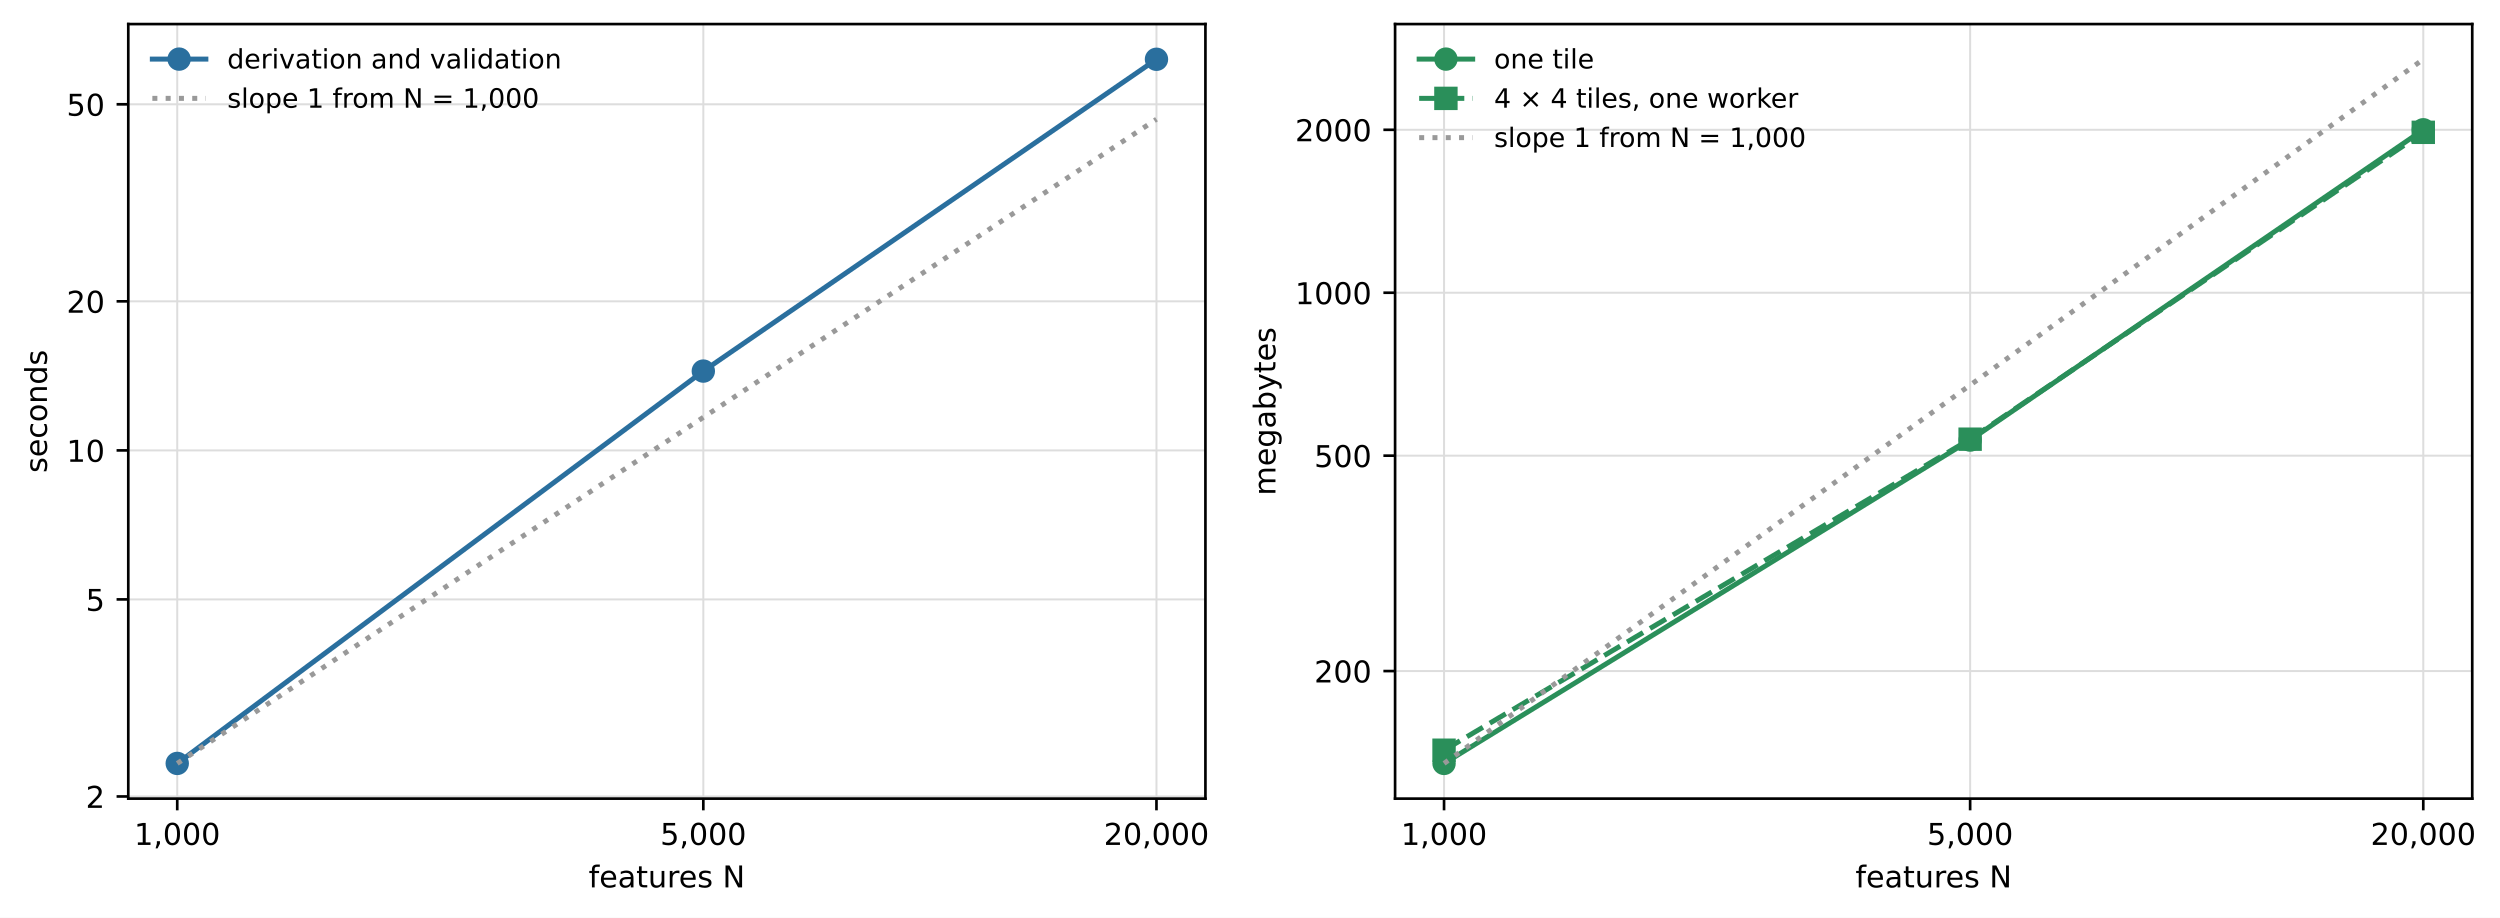
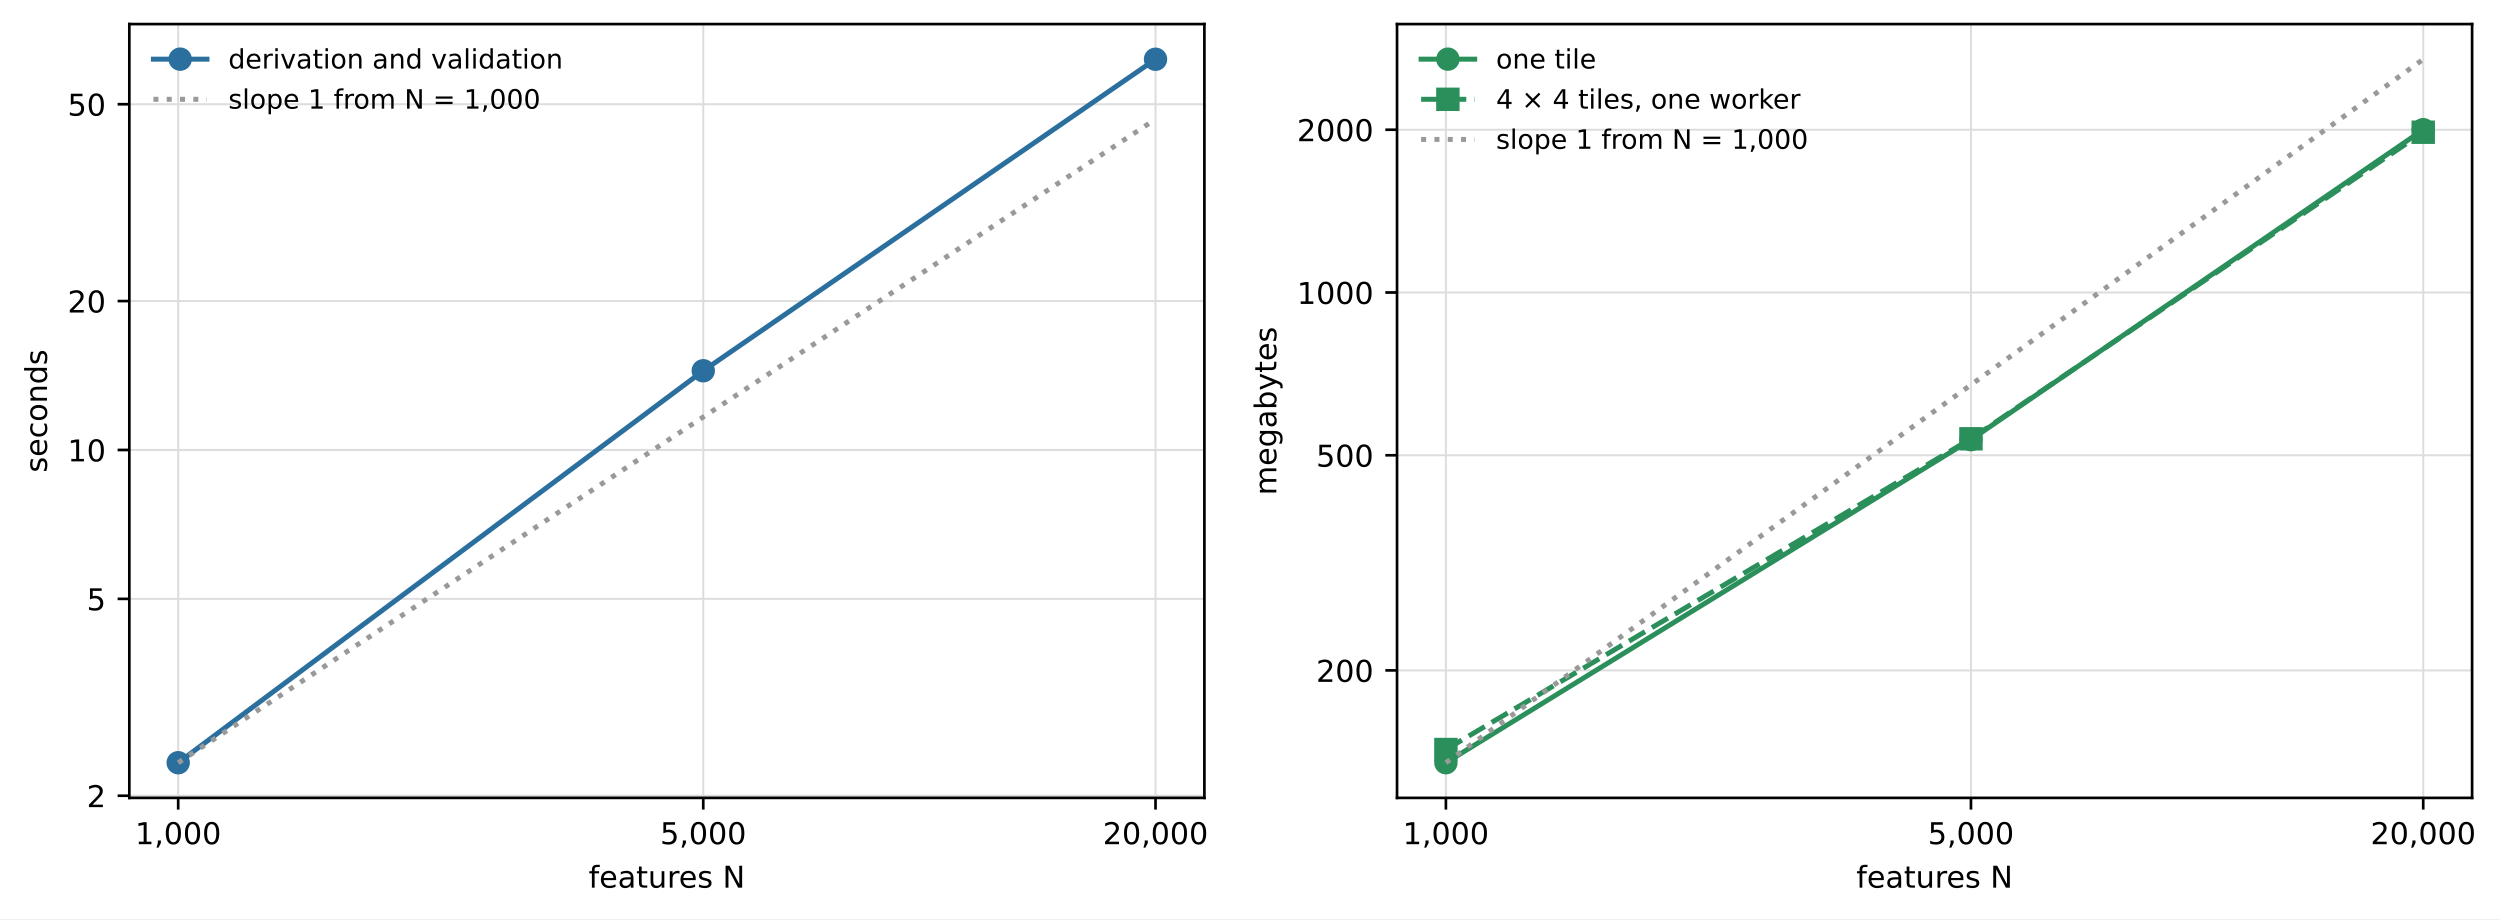
- <svg xmlns="http://www.w3.org/2000/svg" xmlns:xlink="http://www.w3.org/1999/xlink" width="747.656pt" height="274.461pt" viewBox="0 0 747.656 274.461" version="1.1">
+ <svg xmlns="http://www.w3.org/2000/svg" xmlns:xlink="http://www.w3.org/1999/xlink" width="747.217pt" height="274.679pt" viewBox="0 0 747.217 274.679" version="1.1">
  <defs>
    <style type="text/css">*{stroke-linejoin: round; stroke-linecap: butt}</style>
  </defs>
  <g id="figure_1">
    <g id="patch_1">
-       <path d="M -0 274.461  L 747.656 274.461  L 747.656 0  L -0 0  z " style="fill: #ffffff" />
+       <path d="M 0 274.679  L 747.217 274.679  L 747.217 0  L 0 0  z " style="fill: #ffffff" />
    </g>
    <g id="axes_1">
      <g id="patch_2">
-         <path d="M 38.363 238.84  L 360.498 238.84  L 360.498 7.2  L 38.363 7.2  z " style="fill: #ffffff" />
+         <path d="M 38.653 238.478  L 359.976 238.478  L 359.976 7.2  L 38.653 7.2  z " style="fill: #ffffff" />
      </g>
      <g id="matplotlib.axis_1">
        <g id="xtick_1">
          <g id="line2d_1">
-             <path d="M 53.005 238.84  L 53.005 7.2  " clip-path="url(#p02ce3aed0e)" style="fill: none; stroke: #dddddd; stroke-width: 0.6; stroke-linecap: square" />
+             <path d="M 53.259 238.478  L 53.259 7.2  " clip-path="url(#p2bc12ab42f)" style="fill: none; stroke: #dddddd; stroke-width: 0.6; stroke-linecap: square" />
          </g>
          <g id="line2d_2">
            <defs>
-               <path id="m8935dcc593" d="M 0 0  L 0 3.5  " style="stroke: #000000; stroke-width: 0.8" />
+               <path id="m87f111c5fd" d="M 0 0  L 0 3.5  " style="stroke: #000000; stroke-width: 0.8" />
            </defs>
            <g>
-               <use xlink:href="#m8935dcc593" x="53.005" y="238.84" style="stroke: #000000; stroke-width: 0.8" />
+               <use xlink:href="#m87f111c5fd" x="53.259" y="238.478" style="stroke: #000000; stroke-width: 0.8" />
            </g>
          </g>
          <g id="text_1">
-             <text style="font-size: 9px; font-family: 'DejaVu Sans', 'Noto Sans CJK TC', 'PingFang TC', 'Microsoft JhengHei', 'Noto Sans CJK JP'; text-anchor: middle" x="53.005" y="252.679" transform="rotate(-0 53.00533 252.6786)">1,000</text>
+             <text style="font-size: 9px; font-family: 'DejaVu Sans', 'Noto Sans CJK TC', 'PingFang TC', 'Microsoft JhengHei', 'Noto Sans CJK JP'; text-anchor: middle" x="53.259" y="252.316" transform="rotate(-0 53.25881 252.3158)">1,000</text>
          </g>
        </g>
        <g id="xtick_2">
          <g id="line2d_3">
-             <path d="M 210.337 238.84  L 210.337 7.2  " clip-path="url(#p02ce3aed0e)" style="fill: none; stroke: #dddddd; stroke-width: 0.6; stroke-linecap: square" />
+             <path d="M 210.194 238.478  L 210.194 7.2  " clip-path="url(#p2bc12ab42f)" style="fill: none; stroke: #dddddd; stroke-width: 0.6; stroke-linecap: square" />
          </g>
          <g id="line2d_4">
            <g>
-               <use xlink:href="#m8935dcc593" x="210.337" y="238.84" style="stroke: #000000; stroke-width: 0.8" />
+               <use xlink:href="#m87f111c5fd" x="210.194" y="238.478" style="stroke: #000000; stroke-width: 0.8" />
            </g>
          </g>
          <g id="text_2">
-             <text style="font-size: 9px; font-family: 'DejaVu Sans', 'Noto Sans CJK TC', 'PingFang TC', 'Microsoft JhengHei', 'Noto Sans CJK JP'; text-anchor: middle" x="210.337" y="252.679" transform="rotate(-0 210.3373 252.6786)">5,000</text>
+             <text style="font-size: 9px; font-family: 'DejaVu Sans', 'Noto Sans CJK TC', 'PingFang TC', 'Microsoft JhengHei', 'Noto Sans CJK JP'; text-anchor: middle" x="210.194" y="252.316" transform="rotate(-0 210.1941 252.3158)">5,000</text>
          </g>
        </g>
        <g id="xtick_3">
          <g id="line2d_5">
-             <path d="M 345.856 238.84  L 345.856 7.2  " clip-path="url(#p02ce3aed0e)" style="fill: none; stroke: #dddddd; stroke-width: 0.6; stroke-linecap: square" />
+             <path d="M 345.371 238.478  L 345.371 7.2  " clip-path="url(#p2bc12ab42f)" style="fill: none; stroke: #dddddd; stroke-width: 0.6; stroke-linecap: square" />
          </g>
          <g id="line2d_6">
            <g>
-               <use xlink:href="#m8935dcc593" x="345.856" y="238.84" style="stroke: #000000; stroke-width: 0.8" />
+               <use xlink:href="#m87f111c5fd" x="345.371" y="238.478" style="stroke: #000000; stroke-width: 0.8" />
            </g>
          </g>
          <g id="text_3">
-             <text style="font-size: 9px; font-family: 'DejaVu Sans', 'Noto Sans CJK TC', 'PingFang TC', 'Microsoft JhengHei', 'Noto Sans CJK JP'; text-anchor: middle" x="345.856" y="252.679" transform="rotate(-0 345.8557 252.6786)">20,000</text>
+             <text style="font-size: 9px; font-family: 'DejaVu Sans', 'Noto Sans CJK TC', 'PingFang TC', 'Microsoft JhengHei', 'Noto Sans CJK JP'; text-anchor: middle" x="345.371" y="252.316" transform="rotate(-0 345.3709 252.3158)">20,000</text>
          </g>
        </g>
        <g id="text_4">
-           <text style="font-size: 9px; font-family: 'DejaVu Sans', 'Noto Sans CJK TC', 'PingFang TC', 'Microsoft JhengHei', 'Noto Sans CJK JP'; text-anchor: middle" x="199.43" y="265.389" transform="rotate(-0 199.4305 265.3889)">features N</text>
+           <text style="font-size: 9px; font-family: 'DejaVu Sans', 'Noto Sans CJK TC', 'PingFang TC', 'Microsoft JhengHei', 'Noto Sans CJK JP'; text-anchor: middle" x="199.315" y="265.316" transform="rotate(-0 199.3148 265.3165)">features N</text>
        </g>
      </g>
      <g id="matplotlib.axis_2">
        <g id="ytick_1">
          <g id="line2d_7">
-             <path d="M 38.363 238.187  L 360.498 238.187  " clip-path="url(#p02ce3aed0e)" style="fill: none; stroke: #dddddd; stroke-width: 0.6; stroke-linecap: square" />
+             <path d="M 38.653 237.826  L 359.976 237.826  " clip-path="url(#p2bc12ab42f)" style="fill: none; stroke: #dddddd; stroke-width: 0.6; stroke-linecap: square" />
          </g>
          <g id="line2d_8">
            <defs>
-               <path id="m61d9918de8" d="M 0 0  L -3.5 0  " style="stroke: #000000; stroke-width: 0.8" />
+               <path id="m1971c04d2f" d="M 0 0  L -3.5 0  " style="stroke: #000000; stroke-width: 0.8" />
            </defs>
            <g>
-               <use xlink:href="#m61d9918de8" x="38.363" y="238.187" style="stroke: #000000; stroke-width: 0.8" />
+               <use xlink:href="#m1971c04d2f" x="38.653" y="237.826" style="stroke: #000000; stroke-width: 0.8" />
            </g>
          </g>
          <g id="text_5">
-             <text style="font-size: 9px; font-family: 'DejaVu Sans', 'Noto Sans CJK TC', 'PingFang TC', 'Microsoft JhengHei', 'Noto Sans CJK JP'; text-anchor: end" x="31.363" y="241.606" transform="rotate(-0 31.36281 241.6064)">2</text>
+             <text style="font-size: 9px; font-family: 'DejaVu Sans', 'Noto Sans CJK TC', 'PingFang TC', 'Microsoft JhengHei', 'Noto Sans CJK JP'; text-anchor: end" x="31.653" y="241.245" transform="rotate(-0 31.6532 241.2449)">2</text>
          </g>
        </g>
        <g id="ytick_2">
          <g id="line2d_9">
-             <path d="M 38.363 179.263  L 360.498 179.263  " clip-path="url(#p02ce3aed0e)" style="fill: none; stroke: #dddddd; stroke-width: 0.6; stroke-linecap: square" />
+             <path d="M 38.653 178.994  L 359.976 178.994  " clip-path="url(#p2bc12ab42f)" style="fill: none; stroke: #dddddd; stroke-width: 0.6; stroke-linecap: square" />
          </g>
          <g id="line2d_10">
            <g>
-               <use xlink:href="#m61d9918de8" x="38.363" y="179.263" style="stroke: #000000; stroke-width: 0.8" />
+               <use xlink:href="#m1971c04d2f" x="38.653" y="178.994" style="stroke: #000000; stroke-width: 0.8" />
            </g>
          </g>
          <g id="text_6">
-             <text style="font-size: 9px; font-family: 'DejaVu Sans', 'Noto Sans CJK TC', 'PingFang TC', 'Microsoft JhengHei', 'Noto Sans CJK JP'; text-anchor: end" x="31.363" y="182.683" transform="rotate(-0 31.36281 182.6828)">5</text>
+             <text style="font-size: 9px; font-family: 'DejaVu Sans', 'Noto Sans CJK TC', 'PingFang TC', 'Microsoft JhengHei', 'Noto Sans CJK JP'; text-anchor: end" x="31.653" y="182.413" transform="rotate(-0 31.6532 182.4134)">5</text>
          </g>
        </g>
        <g id="ytick_3">
          <g id="line2d_11">
-             <path d="M 38.363 134.689  L 360.498 134.689  " clip-path="url(#p02ce3aed0e)" style="fill: none; stroke: #dddddd; stroke-width: 0.6; stroke-linecap: square" />
+             <path d="M 38.653 134.49  L 359.976 134.49  " clip-path="url(#p2bc12ab42f)" style="fill: none; stroke: #dddddd; stroke-width: 0.6; stroke-linecap: square" />
          </g>
          <g id="line2d_12">
            <g>
-               <use xlink:href="#m61d9918de8" x="38.363" y="134.689" style="stroke: #000000; stroke-width: 0.8" />
+               <use xlink:href="#m1971c04d2f" x="38.653" y="134.49" style="stroke: #000000; stroke-width: 0.8" />
            </g>
          </g>
          <g id="text_7">
-             <text style="font-size: 9px; font-family: 'DejaVu Sans', 'Noto Sans CJK TC', 'PingFang TC', 'Microsoft JhengHei', 'Noto Sans CJK JP'; text-anchor: end" x="31.363" y="138.109" transform="rotate(-0 31.36281 138.1088)">10</text>
+             <text style="font-size: 9px; font-family: 'DejaVu Sans', 'Noto Sans CJK TC', 'PingFang TC', 'Microsoft JhengHei', 'Noto Sans CJK JP'; text-anchor: end" x="31.653" y="137.909" transform="rotate(-0 31.6532 137.9091)">10</text>
          </g>
        </g>
        <g id="ytick_4">
          <g id="line2d_13">
-             <path d="M 38.363 90.115  L 360.498 90.115  " clip-path="url(#p02ce3aed0e)" style="fill: none; stroke: #dddddd; stroke-width: 0.6; stroke-linecap: square" />
+             <path d="M 38.653 89.986  L 359.976 89.986  " clip-path="url(#p2bc12ab42f)" style="fill: none; stroke: #dddddd; stroke-width: 0.6; stroke-linecap: square" />
          </g>
          <g id="line2d_14">
            <g>
-               <use xlink:href="#m61d9918de8" x="38.363" y="90.115" style="stroke: #000000; stroke-width: 0.8" />
+               <use xlink:href="#m1971c04d2f" x="38.653" y="89.986" style="stroke: #000000; stroke-width: 0.8" />
            </g>
          </g>
          <g id="text_8">
-             <text style="font-size: 9px; font-family: 'DejaVu Sans', 'Noto Sans CJK TC', 'PingFang TC', 'Microsoft JhengHei', 'Noto Sans CJK JP'; text-anchor: end" x="31.363" y="93.535" transform="rotate(-0 31.36281 93.53478)">20</text>
+             <text style="font-size: 9px; font-family: 'DejaVu Sans', 'Noto Sans CJK TC', 'PingFang TC', 'Microsoft JhengHei', 'Noto Sans CJK JP'; text-anchor: end" x="31.653" y="93.405" transform="rotate(-0 31.6532 93.40481)">20</text>
          </g>
        </g>
        <g id="ytick_5">
          <g id="line2d_15">
-             <path d="M 38.363 31.192  L 360.498 31.192  " clip-path="url(#p02ce3aed0e)" style="fill: none; stroke: #dddddd; stroke-width: 0.6; stroke-linecap: square" />
+             <path d="M 38.653 31.154  L 359.976 31.154  " clip-path="url(#p2bc12ab42f)" style="fill: none; stroke: #dddddd; stroke-width: 0.6; stroke-linecap: square" />
          </g>
          <g id="line2d_16">
            <g>
-               <use xlink:href="#m61d9918de8" x="38.363" y="31.192" style="stroke: #000000; stroke-width: 0.8" />
+               <use xlink:href="#m1971c04d2f" x="38.653" y="31.154" style="stroke: #000000; stroke-width: 0.8" />
            </g>
          </g>
          <g id="text_9">
-             <text style="font-size: 9px; font-family: 'DejaVu Sans', 'Noto Sans CJK TC', 'PingFang TC', 'Microsoft JhengHei', 'Noto Sans CJK JP'; text-anchor: end" x="31.363" y="34.611" transform="rotate(-0 31.36281 34.61118)">50</text>
+             <text style="font-size: 9px; font-family: 'DejaVu Sans', 'Noto Sans CJK TC', 'PingFang TC', 'Microsoft JhengHei', 'Noto Sans CJK JP'; text-anchor: end" x="31.653" y="34.573" transform="rotate(-0 31.6532 34.57332)">50</text>
          </g>
        </g>
        <g id="text_10">
-           <text style="font-size: 9px; font-family: 'DejaVu Sans', 'Noto Sans CJK TC', 'PingFang TC', 'Microsoft JhengHei', 'Noto Sans CJK JP'; text-anchor: middle" x="14.039" y="123.02" transform="rotate(-90 14.03859 123.02)">seconds</text>
+           <text style="font-size: 9px; font-family: 'DejaVu Sans', 'Noto Sans CJK TC', 'PingFang TC', 'Microsoft JhengHei', 'Noto Sans CJK JP'; text-anchor: middle" x="14.039" y="122.839" transform="rotate(-90 14.03859 122.8389)">seconds</text>
        </g>
      </g>
      <g id="line2d_17">
-         <path d="M 53.005 228.311  L 210.337 110.978  L 345.856 17.729  " clip-path="url(#p02ce3aed0e)" style="fill: none; stroke: #2a6f9e; stroke-width: 1.5; stroke-linecap: square" />
+         <path d="M 53.259 227.965  L 210.194 110.815  L 345.371 17.713  " clip-path="url(#p2bc12ab42f)" style="fill: none; stroke: #2a6f9e; stroke-width: 1.5; stroke-linecap: square" />
        <defs>
-           <path id="m8618b719fd" d="M 0 3  C 0.796 3 1.559 2.684 2.121 2.121  C 2.684 1.559 3 0.796 3 0  C 3 -0.796 2.684 -1.559 2.121 -2.121  C 1.559 -2.684 0.796 -3 0 -3  C -0.796 -3 -1.559 -2.684 -2.121 -2.121  C -2.684 -1.559 -3 -0.796 -3 0  C -3 0.796 -2.684 1.559 -2.121 2.121  C -1.559 2.684 -0.796 3 0 3  z " style="stroke: #2a6f9e" />
+           <path id="m8f07bcd2c1" d="M 0 3  C 0.796 3 1.559 2.684 2.121 2.121  C 2.684 1.559 3 0.796 3 0  C 3 -0.796 2.684 -1.559 2.121 -2.121  C 1.559 -2.684 0.796 -3 0 -3  C -0.796 -3 -1.559 -2.684 -2.121 -2.121  C -2.684 -1.559 -3 -0.796 -3 0  C -3 0.796 -2.684 1.559 -2.121 2.121  C -1.559 2.684 -0.796 3 0 3  z " style="stroke: #2a6f9e" />
        </defs>
-         <g clip-path="url(#p02ce3aed0e)">
-           <use xlink:href="#m8618b719fd" x="53.005" y="228.311" style="fill: #2a6f9e; stroke: #2a6f9e" />
-           <use xlink:href="#m8618b719fd" x="210.337" y="110.978" style="fill: #2a6f9e; stroke: #2a6f9e" />
-           <use xlink:href="#m8618b719fd" x="345.856" y="17.729" style="fill: #2a6f9e; stroke: #2a6f9e" />
+         <g clip-path="url(#p2bc12ab42f)">
+           <use xlink:href="#m8f07bcd2c1" x="53.259" y="227.965" style="fill: #2a6f9e; stroke: #2a6f9e" />
+           <use xlink:href="#m8f07bcd2c1" x="210.194" y="110.815" style="fill: #2a6f9e; stroke: #2a6f9e" />
+           <use xlink:href="#m8f07bcd2c1" x="345.371" y="17.713" style="fill: #2a6f9e; stroke: #2a6f9e" />
        </g>
      </g>
      <g id="line2d_18">
-         <path d="M 53.005 228.311  L 210.337 124.813  L 345.856 35.665  " clip-path="url(#p02ce3aed0e)" style="fill: none; stroke-dasharray: 1.5,2.475; stroke-dashoffset: 0; stroke: #999999; stroke-width: 1.5" />
+         <path d="M 53.259 227.965  L 210.194 124.629  L 345.371 35.621  " clip-path="url(#p2bc12ab42f)" style="fill: none; stroke-dasharray: 1.5,2.475; stroke-dashoffset: 0; stroke: #999999; stroke-width: 1.5" />
      </g>
      <g id="patch_3">
-         <path d="M 38.363 238.84  L 38.363 7.2  " style="fill: none; stroke: #000000; stroke-width: 0.8; stroke-linejoin: miter; stroke-linecap: square" />
+         <path d="M 38.653 238.478  L 38.653 7.2  " style="fill: none; stroke: #000000; stroke-width: 0.8; stroke-linejoin: miter; stroke-linecap: square" />
      </g>
      <g id="patch_4">
-         <path d="M 360.498 238.84  L 360.498 7.2  " style="fill: none; stroke: #000000; stroke-width: 0.8; stroke-linejoin: miter; stroke-linecap: square" />
+         <path d="M 359.976 238.478  L 359.976 7.2  " style="fill: none; stroke: #000000; stroke-width: 0.8; stroke-linejoin: miter; stroke-linecap: square" />
      </g>
      <g id="patch_5">
-         <path d="M 38.363 238.84  L 360.498 238.84  " style="fill: none; stroke: #000000; stroke-width: 0.8; stroke-linejoin: miter; stroke-linecap: square" />
+         <path d="M 38.653 238.478  L 359.976 238.478  " style="fill: none; stroke: #000000; stroke-width: 0.8; stroke-linejoin: miter; stroke-linecap: square" />
      </g>
      <g id="patch_6">
-         <path d="M 38.363 7.2  L 360.498 7.2  " style="fill: none; stroke: #000000; stroke-width: 0.8; stroke-linejoin: miter; stroke-linecap: square" />
+         <path d="M 38.653 7.2  L 359.976 7.2  " style="fill: none; stroke: #000000; stroke-width: 0.8; stroke-linejoin: miter; stroke-linecap: square" />
      </g>
      <g id="legend_1">
        <g id="line2d_19">
-           <path d="M 45.563 17.679  L 53.563 17.679  L 61.563 17.679  " style="fill: none; stroke: #2a6f9e; stroke-width: 1.5; stroke-linecap: square" />
+           <path d="M 45.853 17.679  L 53.853 17.679  L 61.853 17.679  " style="fill: none; stroke: #2a6f9e; stroke-width: 1.5; stroke-linecap: square" />
          <g>
-             <use xlink:href="#m8618b719fd" x="53.563" y="17.679" style="fill: #2a6f9e; stroke: #2a6f9e" />
+             <use xlink:href="#m8f07bcd2c1" x="53.853" y="17.679" style="fill: #2a6f9e; stroke: #2a6f9e" />
          </g>
        </g>
        <g id="text_11">
-           <text style="font-size: 8px; font-family: 'DejaVu Sans', 'Noto Sans CJK TC', 'PingFang TC', 'Microsoft JhengHei', 'Noto Sans CJK JP'; text-anchor: start" x="67.963" y="20.479" transform="rotate(-0 67.96281 20.47875)">derivation and validation</text>
+           <text style="font-size: 8px; font-family: 'DejaVu Sans', 'Noto Sans CJK TC', 'PingFang TC', 'Microsoft JhengHei', 'Noto Sans CJK JP'; text-anchor: start" x="68.253" y="20.479" transform="rotate(-0 68.2532 20.47875)">derivation and validation</text>
        </g>
        <g id="line2d_20">
-           <path d="M 45.563 29.421  L 53.563 29.421  L 61.563 29.421  " style="fill: none; stroke-dasharray: 1.5,2.475; stroke-dashoffset: 0; stroke: #999999; stroke-width: 1.5" />
+           <path d="M 45.853 29.679  L 53.853 29.679  L 61.853 29.679  " style="fill: none; stroke-dasharray: 1.5,2.475; stroke-dashoffset: 0; stroke: #999999; stroke-width: 1.5" />
        </g>
        <g id="text_12">
-           <text style="font-size: 8px; font-family: 'DejaVu Sans', 'Noto Sans CJK TC', 'PingFang TC', 'Microsoft JhengHei', 'Noto Sans CJK JP'; text-anchor: start" x="67.963" y="32.221" transform="rotate(-0 67.96281 32.22125)">slope 1 from N = 1,000</text>
+           <text style="font-size: 8px; font-family: 'DejaVu Sans', 'Noto Sans CJK TC', 'PingFang TC', 'Microsoft JhengHei', 'Noto Sans CJK JP'; text-anchor: start" x="68.253" y="32.479" transform="rotate(-0 68.2532 32.47937)">slope 1 from N = 1,000</text>
        </g>
      </g>
    </g>
    <g id="axes_2">
      <g id="patch_7">
-         <path d="M 417.218 238.84  L 739.353 238.84  L 739.353 7.2  L 417.218 7.2  z " style="fill: #ffffff" />
+         <path d="M 417.553 238.478  L 738.876 238.478  L 738.876 7.2  L 417.553 7.2  z " style="fill: #ffffff" />
      </g>
      <g id="matplotlib.axis_3">
        <g id="xtick_4">
          <g id="line2d_21">
-             <path d="M 431.86 238.84  L 431.86 7.2  " clip-path="url(#p2d00cf31a5)" style="fill: none; stroke: #dddddd; stroke-width: 0.6; stroke-linecap: square" />
+             <path d="M 432.159 238.478  L 432.159 7.2  " clip-path="url(#p939cd7a4f5)" style="fill: none; stroke: #dddddd; stroke-width: 0.6; stroke-linecap: square" />
          </g>
          <g id="line2d_22">
            <g>
-               <use xlink:href="#m8935dcc593" x="431.86" y="238.84" style="stroke: #000000; stroke-width: 0.8" />
+               <use xlink:href="#m87f111c5fd" x="432.159" y="238.478" style="stroke: #000000; stroke-width: 0.8" />
            </g>
          </g>
          <g id="text_13">
-             <text style="font-size: 9px; font-family: 'DejaVu Sans', 'Noto Sans CJK TC', 'PingFang TC', 'Microsoft JhengHei', 'Noto Sans CJK JP'; text-anchor: middle" x="431.86" y="252.679" transform="rotate(-0 431.8603 252.6786)">1,000</text>
+             <text style="font-size: 9px; font-family: 'DejaVu Sans', 'Noto Sans CJK TC', 'PingFang TC', 'Microsoft JhengHei', 'Noto Sans CJK JP'; text-anchor: middle" x="432.159" y="252.316" transform="rotate(-0 432.1588 252.3158)">1,000</text>
          </g>
        </g>
        <g id="xtick_5">
          <g id="line2d_23">
-             <path d="M 589.192 238.84  L 589.192 7.2  " clip-path="url(#p2d00cf31a5)" style="fill: none; stroke: #dddddd; stroke-width: 0.6; stroke-linecap: square" />
+             <path d="M 589.094 238.478  L 589.094 7.2  " clip-path="url(#p939cd7a4f5)" style="fill: none; stroke: #dddddd; stroke-width: 0.6; stroke-linecap: square" />
          </g>
          <g id="line2d_24">
            <g>
-               <use xlink:href="#m8935dcc593" x="589.192" y="238.84" style="stroke: #000000; stroke-width: 0.8" />
+               <use xlink:href="#m87f111c5fd" x="589.094" y="238.478" style="stroke: #000000; stroke-width: 0.8" />
            </g>
          </g>
          <g id="text_14">
-             <text style="font-size: 9px; font-family: 'DejaVu Sans', 'Noto Sans CJK TC', 'PingFang TC', 'Microsoft JhengHei', 'Noto Sans CJK JP'; text-anchor: middle" x="589.192" y="252.679" transform="rotate(-0 589.1923 252.6786)">5,000</text>
+             <text style="font-size: 9px; font-family: 'DejaVu Sans', 'Noto Sans CJK TC', 'PingFang TC', 'Microsoft JhengHei', 'Noto Sans CJK JP'; text-anchor: middle" x="589.094" y="252.316" transform="rotate(-0 589.0941 252.3158)">5,000</text>
          </g>
        </g>
        <g id="xtick_6">
          <g id="line2d_25">
-             <path d="M 724.711 238.84  L 724.711 7.2  " clip-path="url(#p2d00cf31a5)" style="fill: none; stroke: #dddddd; stroke-width: 0.6; stroke-linecap: square" />
+             <path d="M 724.271 238.478  L 724.271 7.2  " clip-path="url(#p939cd7a4f5)" style="fill: none; stroke: #dddddd; stroke-width: 0.6; stroke-linecap: square" />
          </g>
          <g id="line2d_26">
            <g>
-               <use xlink:href="#m8935dcc593" x="724.711" y="238.84" style="stroke: #000000; stroke-width: 0.8" />
+               <use xlink:href="#m87f111c5fd" x="724.271" y="238.478" style="stroke: #000000; stroke-width: 0.8" />
            </g>
          </g>
          <g id="text_15">
-             <text style="font-size: 9px; font-family: 'DejaVu Sans', 'Noto Sans CJK TC', 'PingFang TC', 'Microsoft JhengHei', 'Noto Sans CJK JP'; text-anchor: middle" x="724.711" y="252.679" transform="rotate(-0 724.7107 252.6786)">20,000</text>
+             <text style="font-size: 9px; font-family: 'DejaVu Sans', 'Noto Sans CJK TC', 'PingFang TC', 'Microsoft JhengHei', 'Noto Sans CJK JP'; text-anchor: middle" x="724.271" y="252.316" transform="rotate(-0 724.2709 252.3158)">20,000</text>
          </g>
        </g>
        <g id="text_16">
-           <text style="font-size: 9px; font-family: 'DejaVu Sans', 'Noto Sans CJK TC', 'PingFang TC', 'Microsoft JhengHei', 'Noto Sans CJK JP'; text-anchor: middle" x="578.285" y="265.389" transform="rotate(-0 578.2855 265.3889)">features N</text>
+           <text style="font-size: 9px; font-family: 'DejaVu Sans', 'Noto Sans CJK TC', 'PingFang TC', 'Microsoft JhengHei', 'Noto Sans CJK JP'; text-anchor: middle" x="578.215" y="265.316" transform="rotate(-0 578.2148 265.3165)">features N</text>
        </g>
      </g>
      <g id="matplotlib.axis_4">
        <g id="ytick_6">
          <g id="line2d_27">
-             <path d="M 417.218 200.682  L 739.353 200.682  " clip-path="url(#p2d00cf31a5)" style="fill: none; stroke: #dddddd; stroke-width: 0.6; stroke-linecap: square" />
+             <path d="M 417.553 200.38  L 738.876 200.38  " clip-path="url(#p939cd7a4f5)" style="fill: none; stroke: #dddddd; stroke-width: 0.6; stroke-linecap: square" />
          </g>
          <g id="line2d_28">
            <g>
-               <use xlink:href="#m61d9918de8" x="417.218" y="200.682" style="stroke: #000000; stroke-width: 0.8" />
+               <use xlink:href="#m1971c04d2f" x="417.553" y="200.38" style="stroke: #000000; stroke-width: 0.8" />
            </g>
          </g>
          <g id="text_17">
-             <text style="font-size: 9px; font-family: 'DejaVu Sans', 'Noto Sans CJK TC', 'PingFang TC', 'Microsoft JhengHei', 'Noto Sans CJK JP'; text-anchor: end" x="410.218" y="204.102" transform="rotate(-0 410.2178 204.1017)">200</text>
+             <text style="font-size: 9px; font-family: 'DejaVu Sans', 'Noto Sans CJK TC', 'PingFang TC', 'Microsoft JhengHei', 'Noto Sans CJK JP'; text-anchor: end" x="410.553" y="203.799" transform="rotate(-0 410.5532 203.7989)">200</text>
          </g>
        </g>
        <g id="ytick_7">
          <g id="line2d_29">
-             <path d="M 417.218 136.273  L 739.353 136.273  " clip-path="url(#p2d00cf31a5)" style="fill: none; stroke: #dddddd; stroke-width: 0.6; stroke-linecap: square" />
+             <path d="M 417.553 136.071  L 738.876 136.071  " clip-path="url(#p939cd7a4f5)" style="fill: none; stroke: #dddddd; stroke-width: 0.6; stroke-linecap: square" />
          </g>
          <g id="line2d_30">
            <g>
-               <use xlink:href="#m61d9918de8" x="417.218" y="136.273" style="stroke: #000000; stroke-width: 0.8" />
+               <use xlink:href="#m1971c04d2f" x="417.553" y="136.071" style="stroke: #000000; stroke-width: 0.8" />
            </g>
          </g>
          <g id="text_18">
-             <text style="font-size: 9px; font-family: 'DejaVu Sans', 'Noto Sans CJK TC', 'PingFang TC', 'Microsoft JhengHei', 'Noto Sans CJK JP'; text-anchor: end" x="410.218" y="139.692" transform="rotate(-0 410.2178 139.692)">500</text>
+             <text style="font-size: 9px; font-family: 'DejaVu Sans', 'Noto Sans CJK TC', 'PingFang TC', 'Microsoft JhengHei', 'Noto Sans CJK JP'; text-anchor: end" x="410.553" y="139.49" transform="rotate(-0 410.5532 139.4899)">500</text>
          </g>
        </g>
        <g id="ytick_8">
          <g id="line2d_31">
-             <path d="M 417.218 87.549  L 739.353 87.549  " clip-path="url(#p2d00cf31a5)" style="fill: none; stroke: #dddddd; stroke-width: 0.6; stroke-linecap: square" />
+             <path d="M 417.553 87.423  L 738.876 87.423  " clip-path="url(#p939cd7a4f5)" style="fill: none; stroke: #dddddd; stroke-width: 0.6; stroke-linecap: square" />
          </g>
          <g id="line2d_32">
            <g>
-               <use xlink:href="#m61d9918de8" x="417.218" y="87.549" style="stroke: #000000; stroke-width: 0.8" />
+               <use xlink:href="#m1971c04d2f" x="417.553" y="87.423" style="stroke: #000000; stroke-width: 0.8" />
            </g>
          </g>
          <g id="text_19">
-             <text style="font-size: 9px; font-family: 'DejaVu Sans', 'Noto Sans CJK TC', 'PingFang TC', 'Microsoft JhengHei', 'Noto Sans CJK JP'; text-anchor: end" x="410.218" y="90.968" transform="rotate(-0 410.2178 90.96797)">1000</text>
+             <text style="font-size: 9px; font-family: 'DejaVu Sans', 'Noto Sans CJK TC', 'PingFang TC', 'Microsoft JhengHei', 'Noto Sans CJK JP'; text-anchor: end" x="410.553" y="90.842" transform="rotate(-0 410.5532 90.84201)">1000</text>
          </g>
        </g>
        <g id="ytick_9">
          <g id="line2d_33">
-             <path d="M 417.218 38.825  L 739.353 38.825  " clip-path="url(#p2d00cf31a5)" style="fill: none; stroke: #dddddd; stroke-width: 0.6; stroke-linecap: square" />
+             <path d="M 417.553 38.775  L 738.876 38.775  " clip-path="url(#p939cd7a4f5)" style="fill: none; stroke: #dddddd; stroke-width: 0.6; stroke-linecap: square" />
          </g>
          <g id="line2d_34">
            <g>
-               <use xlink:href="#m61d9918de8" x="417.218" y="38.825" style="stroke: #000000; stroke-width: 0.8" />
+               <use xlink:href="#m1971c04d2f" x="417.553" y="38.775" style="stroke: #000000; stroke-width: 0.8" />
            </g>
          </g>
          <g id="text_20">
-             <text style="font-size: 9px; font-family: 'DejaVu Sans', 'Noto Sans CJK TC', 'PingFang TC', 'Microsoft JhengHei', 'Noto Sans CJK JP'; text-anchor: end" x="410.218" y="42.244" transform="rotate(-0 410.2178 42.24392)">2000</text>
+             <text style="font-size: 9px; font-family: 'DejaVu Sans', 'Noto Sans CJK TC', 'PingFang TC', 'Microsoft JhengHei', 'Noto Sans CJK JP'; text-anchor: end" x="410.553" y="42.194" transform="rotate(-0 410.5532 42.19413)">2000</text>
          </g>
        </g>
        <g id="text_21">
-           <text style="font-size: 9px; font-family: 'DejaVu Sans', 'Noto Sans CJK TC', 'PingFang TC', 'Microsoft JhengHei', 'Noto Sans CJK JP'; text-anchor: middle" x="381.441" y="123.02" transform="rotate(-90 381.4411 123.02)">megabytes</text>
+           <text style="font-size: 9px; font-family: 'DejaVu Sans', 'Noto Sans CJK TC', 'PingFang TC', 'Microsoft JhengHei', 'Noto Sans CJK JP'; text-anchor: middle" x="381.486" y="122.839" transform="rotate(-90 381.4861 122.8389)">megabytes</text>
        </g>
      </g>
      <g id="line2d_35">
-         <path d="M 431.86 228.311  L 589.192 131.609  L 724.711 38.807  " clip-path="url(#p2d00cf31a5)" style="fill: none; stroke: #2a8f5a; stroke-width: 1.5; stroke-linecap: square" />
+         <path d="M 432.159 227.965  L 589.094 131.414  L 724.271 38.758  " clip-path="url(#p939cd7a4f5)" style="fill: none; stroke: #2a8f5a; stroke-width: 1.5; stroke-linecap: square" />
        <defs>
-           <path id="ma0768029b9" d="M 0 3  C 0.796 3 1.559 2.684 2.121 2.121  C 2.684 1.559 3 0.796 3 0  C 3 -0.796 2.684 -1.559 2.121 -2.121  C 1.559 -2.684 0.796 -3 0 -3  C -0.796 -3 -1.559 -2.684 -2.121 -2.121  C -2.684 -1.559 -3 -0.796 -3 0  C -3 0.796 -2.684 1.559 -2.121 2.121  C -1.559 2.684 -0.796 3 0 3  z " style="stroke: #2a8f5a" />
+           <path id="m649d8edf85" d="M 0 3  C 0.796 3 1.559 2.684 2.121 2.121  C 2.684 1.559 3 0.796 3 0  C 3 -0.796 2.684 -1.559 2.121 -2.121  C 1.559 -2.684 0.796 -3 0 -3  C -0.796 -3 -1.559 -2.684 -2.121 -2.121  C -2.684 -1.559 -3 -0.796 -3 0  C -3 0.796 -2.684 1.559 -2.121 2.121  C -1.559 2.684 -0.796 3 0 3  z " style="stroke: #2a8f5a" />
        </defs>
-         <g clip-path="url(#p2d00cf31a5)">
-           <use xlink:href="#ma0768029b9" x="431.86" y="228.311" style="fill: #2a8f5a; stroke: #2a8f5a" />
-           <use xlink:href="#ma0768029b9" x="589.192" y="131.609" style="fill: #2a8f5a; stroke: #2a8f5a" />
-           <use xlink:href="#ma0768029b9" x="724.711" y="38.807" style="fill: #2a8f5a; stroke: #2a8f5a" />
+         <g clip-path="url(#p939cd7a4f5)">
+           <use xlink:href="#m649d8edf85" x="432.159" y="227.965" style="fill: #2a8f5a; stroke: #2a8f5a" />
+           <use xlink:href="#m649d8edf85" x="589.094" y="131.414" style="fill: #2a8f5a; stroke: #2a8f5a" />
+           <use xlink:href="#m649d8edf85" x="724.271" y="38.758" style="fill: #2a8f5a; stroke: #2a8f5a" />
        </g>
      </g>
      <g id="line2d_36">
-         <path d="M 431.86 224.362  L 589.192 131.346  L 724.711 39.574  " clip-path="url(#p2d00cf31a5)" style="fill: none; stroke-dasharray: 5.55,2.4; stroke-dashoffset: 0; stroke: #2a8f5a; stroke-width: 1.5" />
+         <path d="M 432.159 224.023  L 589.094 131.152  L 724.271 39.523  " clip-path="url(#p939cd7a4f5)" style="fill: none; stroke-dasharray: 5.55,2.4; stroke-dashoffset: 0; stroke: #2a8f5a; stroke-width: 1.5" />
        <defs>
-           <path id="m3917442c1a" d="M -3 3  L 3 3  L 3 -3  L -3 -3  z " style="stroke: #2a8f5a; stroke-linejoin: miter" />
+           <path id="m22b65e0412" d="M -3 3  L 3 3  L 3 -3  L -3 -3  z " style="stroke: #2a8f5a; stroke-linejoin: miter" />
        </defs>
-         <g clip-path="url(#p2d00cf31a5)">
-           <use xlink:href="#m3917442c1a" x="431.86" y="224.362" style="fill: #2a8f5a; stroke: #2a8f5a; stroke-linejoin: miter" />
-           <use xlink:href="#m3917442c1a" x="589.192" y="131.346" style="fill: #2a8f5a; stroke: #2a8f5a; stroke-linejoin: miter" />
-           <use xlink:href="#m3917442c1a" x="724.711" y="39.574" style="fill: #2a8f5a; stroke: #2a8f5a; stroke-linejoin: miter" />
+         <g clip-path="url(#p939cd7a4f5)">
+           <use xlink:href="#m22b65e0412" x="432.159" y="224.023" style="fill: #2a8f5a; stroke: #2a8f5a; stroke-linejoin: miter" />
+           <use xlink:href="#m22b65e0412" x="589.094" y="131.152" style="fill: #2a8f5a; stroke: #2a8f5a; stroke-linejoin: miter" />
+           <use xlink:href="#m22b65e0412" x="724.271" y="39.523" style="fill: #2a8f5a; stroke: #2a8f5a; stroke-linejoin: miter" />
        </g>
      </g>
      <g id="line2d_37">
-         <path d="M 431.86 228.311  L 589.192 115.177  L 724.711 17.729  " clip-path="url(#p2d00cf31a5)" style="fill: none; stroke-dasharray: 1.5,2.475; stroke-dashoffset: 0; stroke: #999999; stroke-width: 1.5" />
+         <path d="M 432.159 227.965  L 589.094 115.008  L 724.271 17.713  " clip-path="url(#p939cd7a4f5)" style="fill: none; stroke-dasharray: 1.5,2.475; stroke-dashoffset: 0; stroke: #999999; stroke-width: 1.5" />
      </g>
      <g id="patch_8">
-         <path d="M 417.218 238.84  L 417.218 7.2  " style="fill: none; stroke: #000000; stroke-width: 0.8; stroke-linejoin: miter; stroke-linecap: square" />
+         <path d="M 417.553 238.478  L 417.553 7.2  " style="fill: none; stroke: #000000; stroke-width: 0.8; stroke-linejoin: miter; stroke-linecap: square" />
      </g>
      <g id="patch_9">
-         <path d="M 739.353 238.84  L 739.353 7.2  " style="fill: none; stroke: #000000; stroke-width: 0.8; stroke-linejoin: miter; stroke-linecap: square" />
+         <path d="M 738.876 238.478  L 738.876 7.2  " style="fill: none; stroke: #000000; stroke-width: 0.8; stroke-linejoin: miter; stroke-linecap: square" />
      </g>
      <g id="patch_10">
-         <path d="M 417.218 238.84  L 739.353 238.84  " style="fill: none; stroke: #000000; stroke-width: 0.8; stroke-linejoin: miter; stroke-linecap: square" />
+         <path d="M 417.553 238.478  L 738.876 238.478  " style="fill: none; stroke: #000000; stroke-width: 0.8; stroke-linejoin: miter; stroke-linecap: square" />
      </g>
      <g id="patch_11">
-         <path d="M 417.218 7.2  L 739.353 7.2  " style="fill: none; stroke: #000000; stroke-width: 0.8; stroke-linejoin: miter; stroke-linecap: square" />
+         <path d="M 417.553 7.2  L 738.876 7.2  " style="fill: none; stroke: #000000; stroke-width: 0.8; stroke-linejoin: miter; stroke-linecap: square" />
      </g>
      <g id="legend_2">
        <g id="line2d_38">
-           <path d="M 424.418 17.679  L 432.418 17.679  L 440.418 17.679  " style="fill: none; stroke: #2a8f5a; stroke-width: 1.5; stroke-linecap: square" />
+           <path d="M 424.753 17.679  L 432.753 17.679  L 440.753 17.679  " style="fill: none; stroke: #2a8f5a; stroke-width: 1.5; stroke-linecap: square" />
          <g>
-             <use xlink:href="#ma0768029b9" x="432.418" y="17.679" style="fill: #2a8f5a; stroke: #2a8f5a" />
+             <use xlink:href="#m649d8edf85" x="432.753" y="17.679" style="fill: #2a8f5a; stroke: #2a8f5a" />
          </g>
        </g>
        <g id="text_22">
-           <text style="font-size: 8px; font-family: 'DejaVu Sans', 'Noto Sans CJK TC', 'PingFang TC', 'Microsoft JhengHei', 'Noto Sans CJK JP'; text-anchor: start" x="446.818" y="20.479" transform="rotate(-0 446.8178 20.47875)">one tile</text>
+           <text style="font-size: 8px; font-family: 'DejaVu Sans', 'Noto Sans CJK TC', 'PingFang TC', 'Microsoft JhengHei', 'Noto Sans CJK JP'; text-anchor: start" x="447.153" y="20.479" transform="rotate(-0 447.1532 20.47875)">one tile</text>
        </g>
        <g id="line2d_39">
-           <path d="M 424.418 29.421  L 432.418 29.421  L 440.418 29.421  " style="fill: none; stroke-dasharray: 5.55,2.4; stroke-dashoffset: 0; stroke: #2a8f5a; stroke-width: 1.5" />
+           <path d="M 424.753 29.679  L 432.753 29.679  L 440.753 29.679  " style="fill: none; stroke-dasharray: 5.55,2.4; stroke-dashoffset: 0; stroke: #2a8f5a; stroke-width: 1.5" />
          <g>
-             <use xlink:href="#m3917442c1a" x="432.418" y="29.421" style="fill: #2a8f5a; stroke: #2a8f5a; stroke-linejoin: miter" />
+             <use xlink:href="#m22b65e0412" x="432.753" y="29.679" style="fill: #2a8f5a; stroke: #2a8f5a; stroke-linejoin: miter" />
          </g>
        </g>
        <g id="text_23">
-           <text style="font-size: 8px; font-family: 'DejaVu Sans', 'Noto Sans CJK TC', 'PingFang TC', 'Microsoft JhengHei', 'Noto Sans CJK JP'; text-anchor: start" x="446.818" y="32.221" transform="rotate(-0 446.8178 32.22125)">4 × 4 tiles, one worker</text>
+           <text style="font-size: 8px; font-family: 'DejaVu Sans', 'Noto Sans CJK TC', 'PingFang TC', 'Microsoft JhengHei', 'Noto Sans CJK JP'; text-anchor: start" x="447.153" y="32.479" transform="rotate(-0 447.1532 32.47937)">4 × 4 tiles, one worker</text>
        </g>
        <g id="line2d_40">
-           <path d="M 424.418 41.164  L 432.418 41.164  L 440.418 41.164  " style="fill: none; stroke-dasharray: 1.5,2.475; stroke-dashoffset: 0; stroke: #999999; stroke-width: 1.5" />
+           <path d="M 424.753 41.68  L 432.753 41.68  L 440.753 41.68  " style="fill: none; stroke-dasharray: 1.5,2.475; stroke-dashoffset: 0; stroke: #999999; stroke-width: 1.5" />
        </g>
        <g id="text_24">
-           <text style="font-size: 8px; font-family: 'DejaVu Sans', 'Noto Sans CJK TC', 'PingFang TC', 'Microsoft JhengHei', 'Noto Sans CJK JP'; text-anchor: start" x="446.818" y="43.964" transform="rotate(-0 446.8178 43.96375)">slope 1 from N = 1,000</text>
+           <text style="font-size: 8px; font-family: 'DejaVu Sans', 'Noto Sans CJK TC', 'PingFang TC', 'Microsoft JhengHei', 'Noto Sans CJK JP'; text-anchor: start" x="447.153" y="44.48" transform="rotate(-0 447.1532 44.48)">slope 1 from N = 1,000</text>
        </g>
      </g>
    </g>
  </g>
  <defs>
-     <clipPath id="p02ce3aed0e">
-       <rect x="38.363" y="7.2" width="322.135" height="231.64" />
+     <clipPath id="p2bc12ab42f">
+       <rect x="38.653" y="7.2" width="321.323" height="231.278" />
    </clipPath>
-     <clipPath id="p2d00cf31a5">
-       <rect x="417.218" y="7.2" width="322.135" height="231.64" />
+     <clipPath id="p939cd7a4f5">
+       <rect x="417.553" y="7.2" width="321.323" height="231.278" />
    </clipPath>
  </defs>
</svg>
